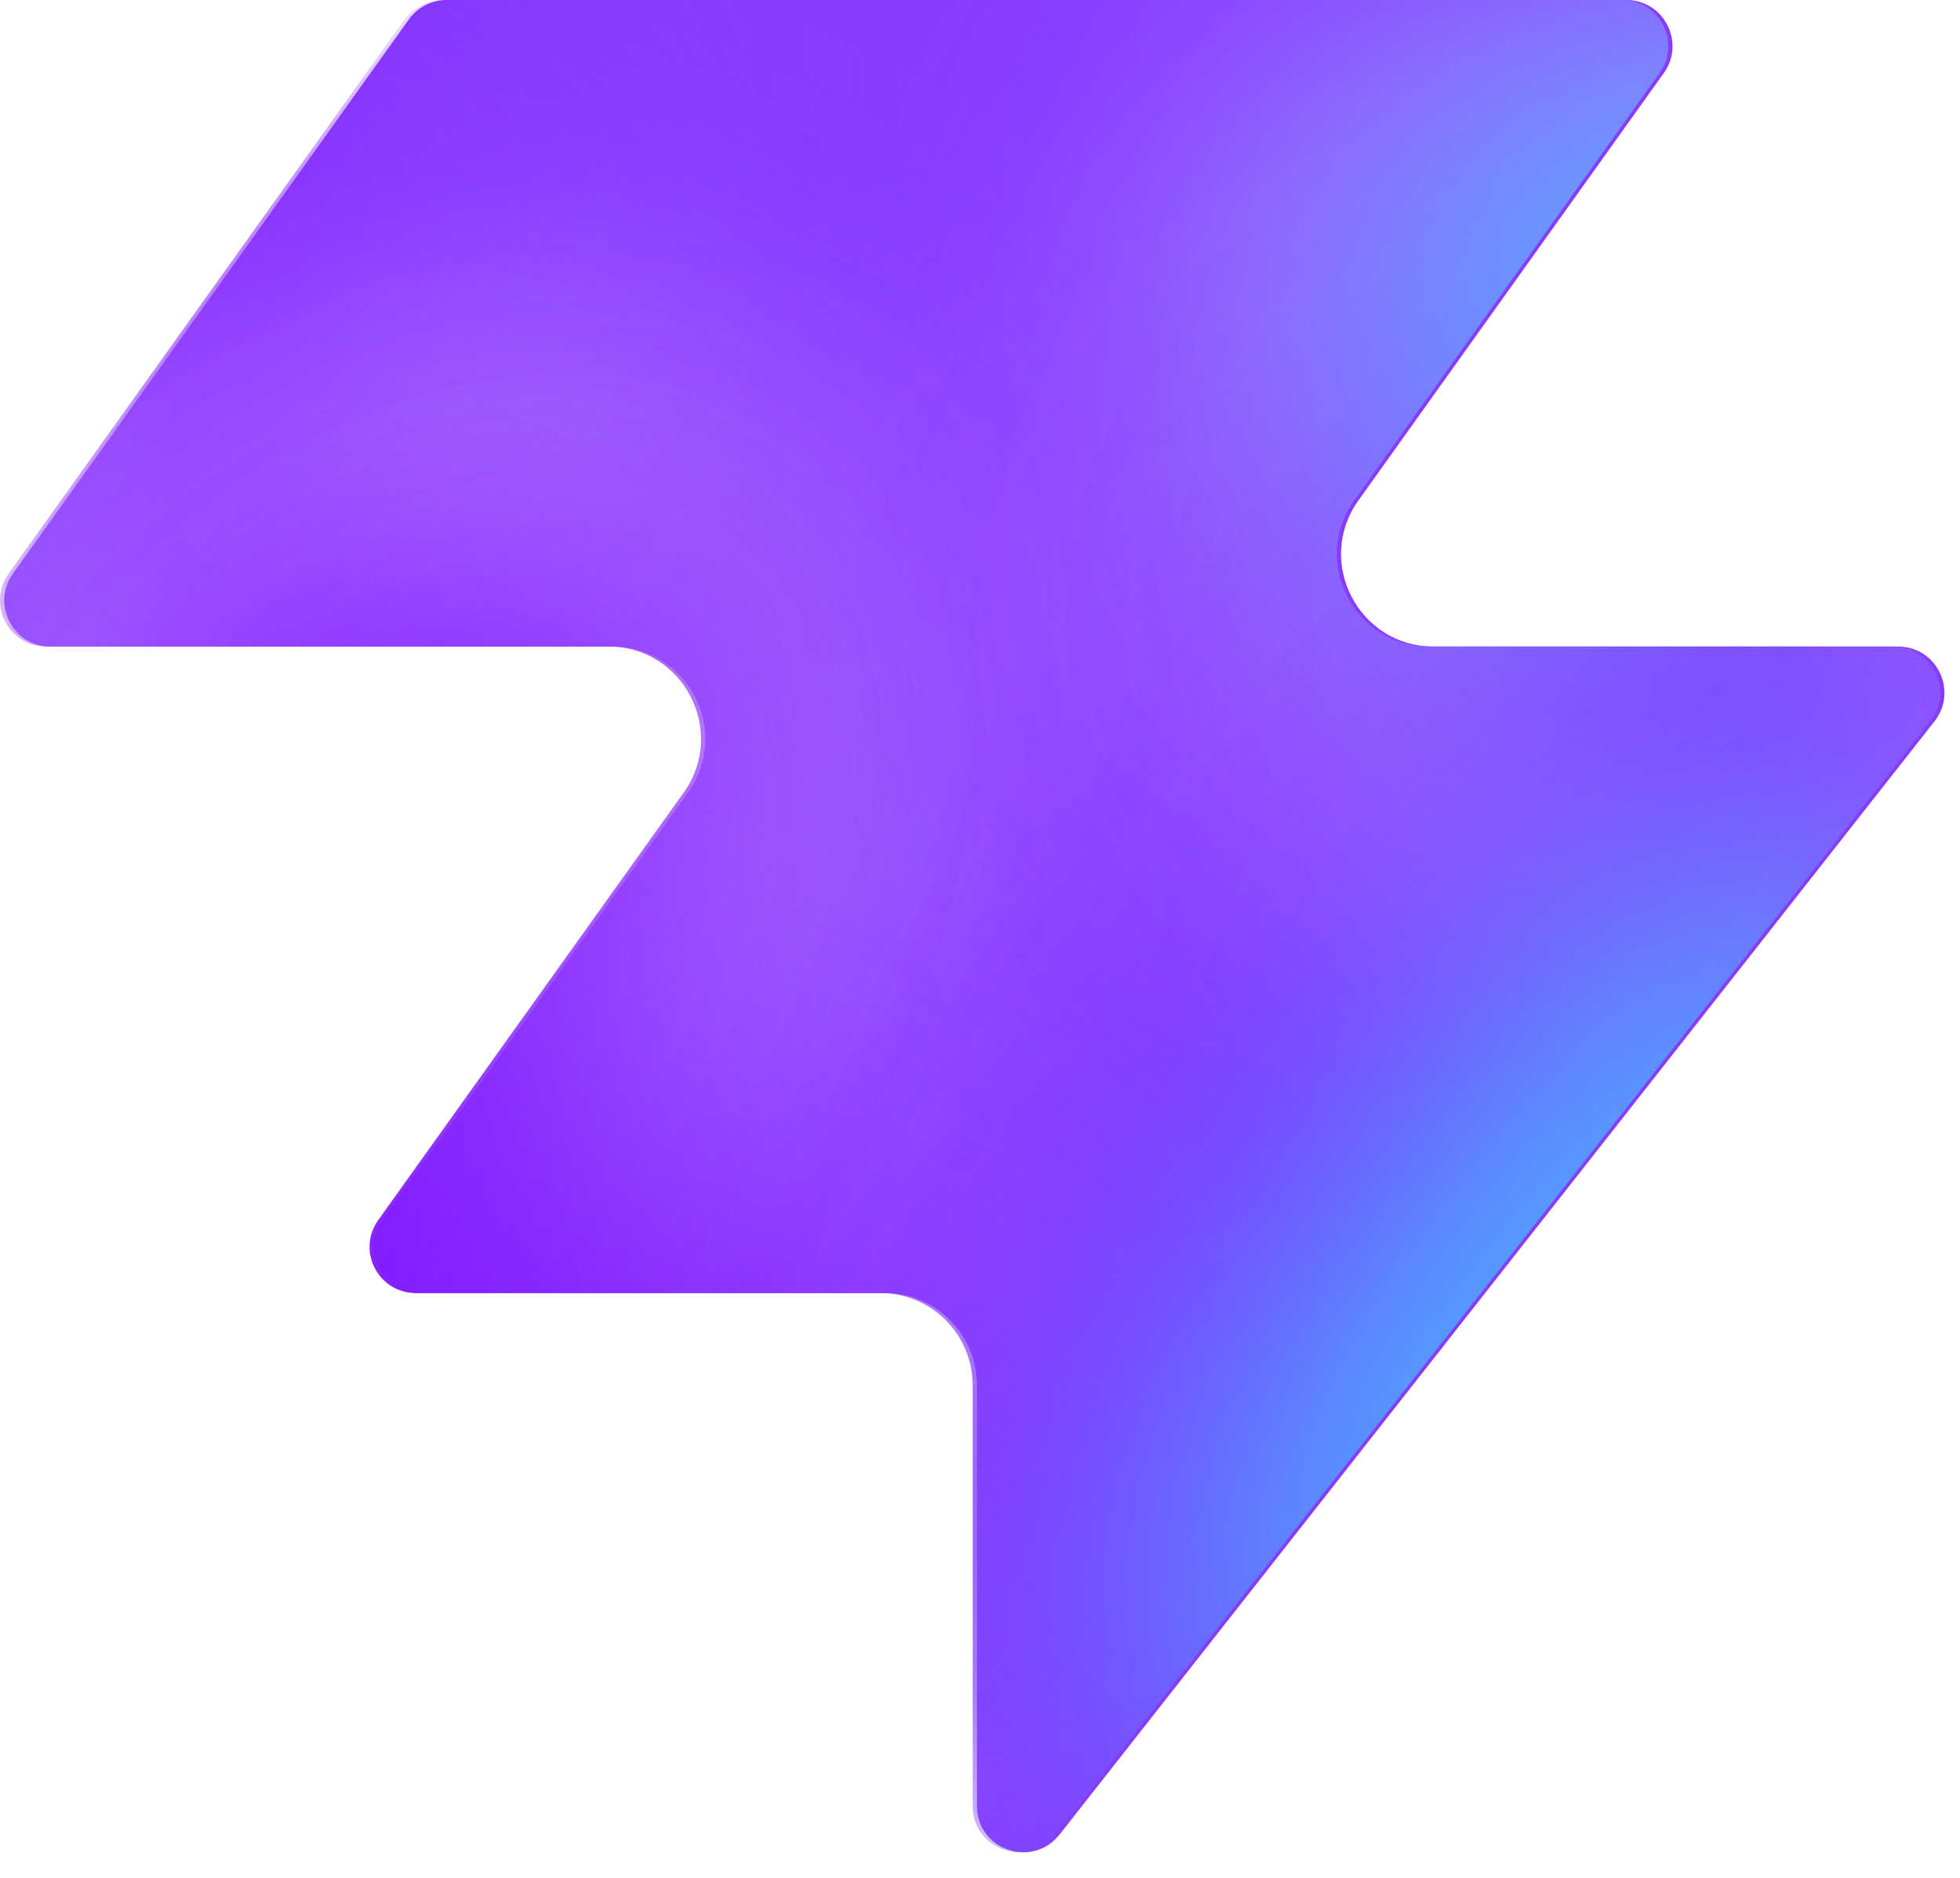
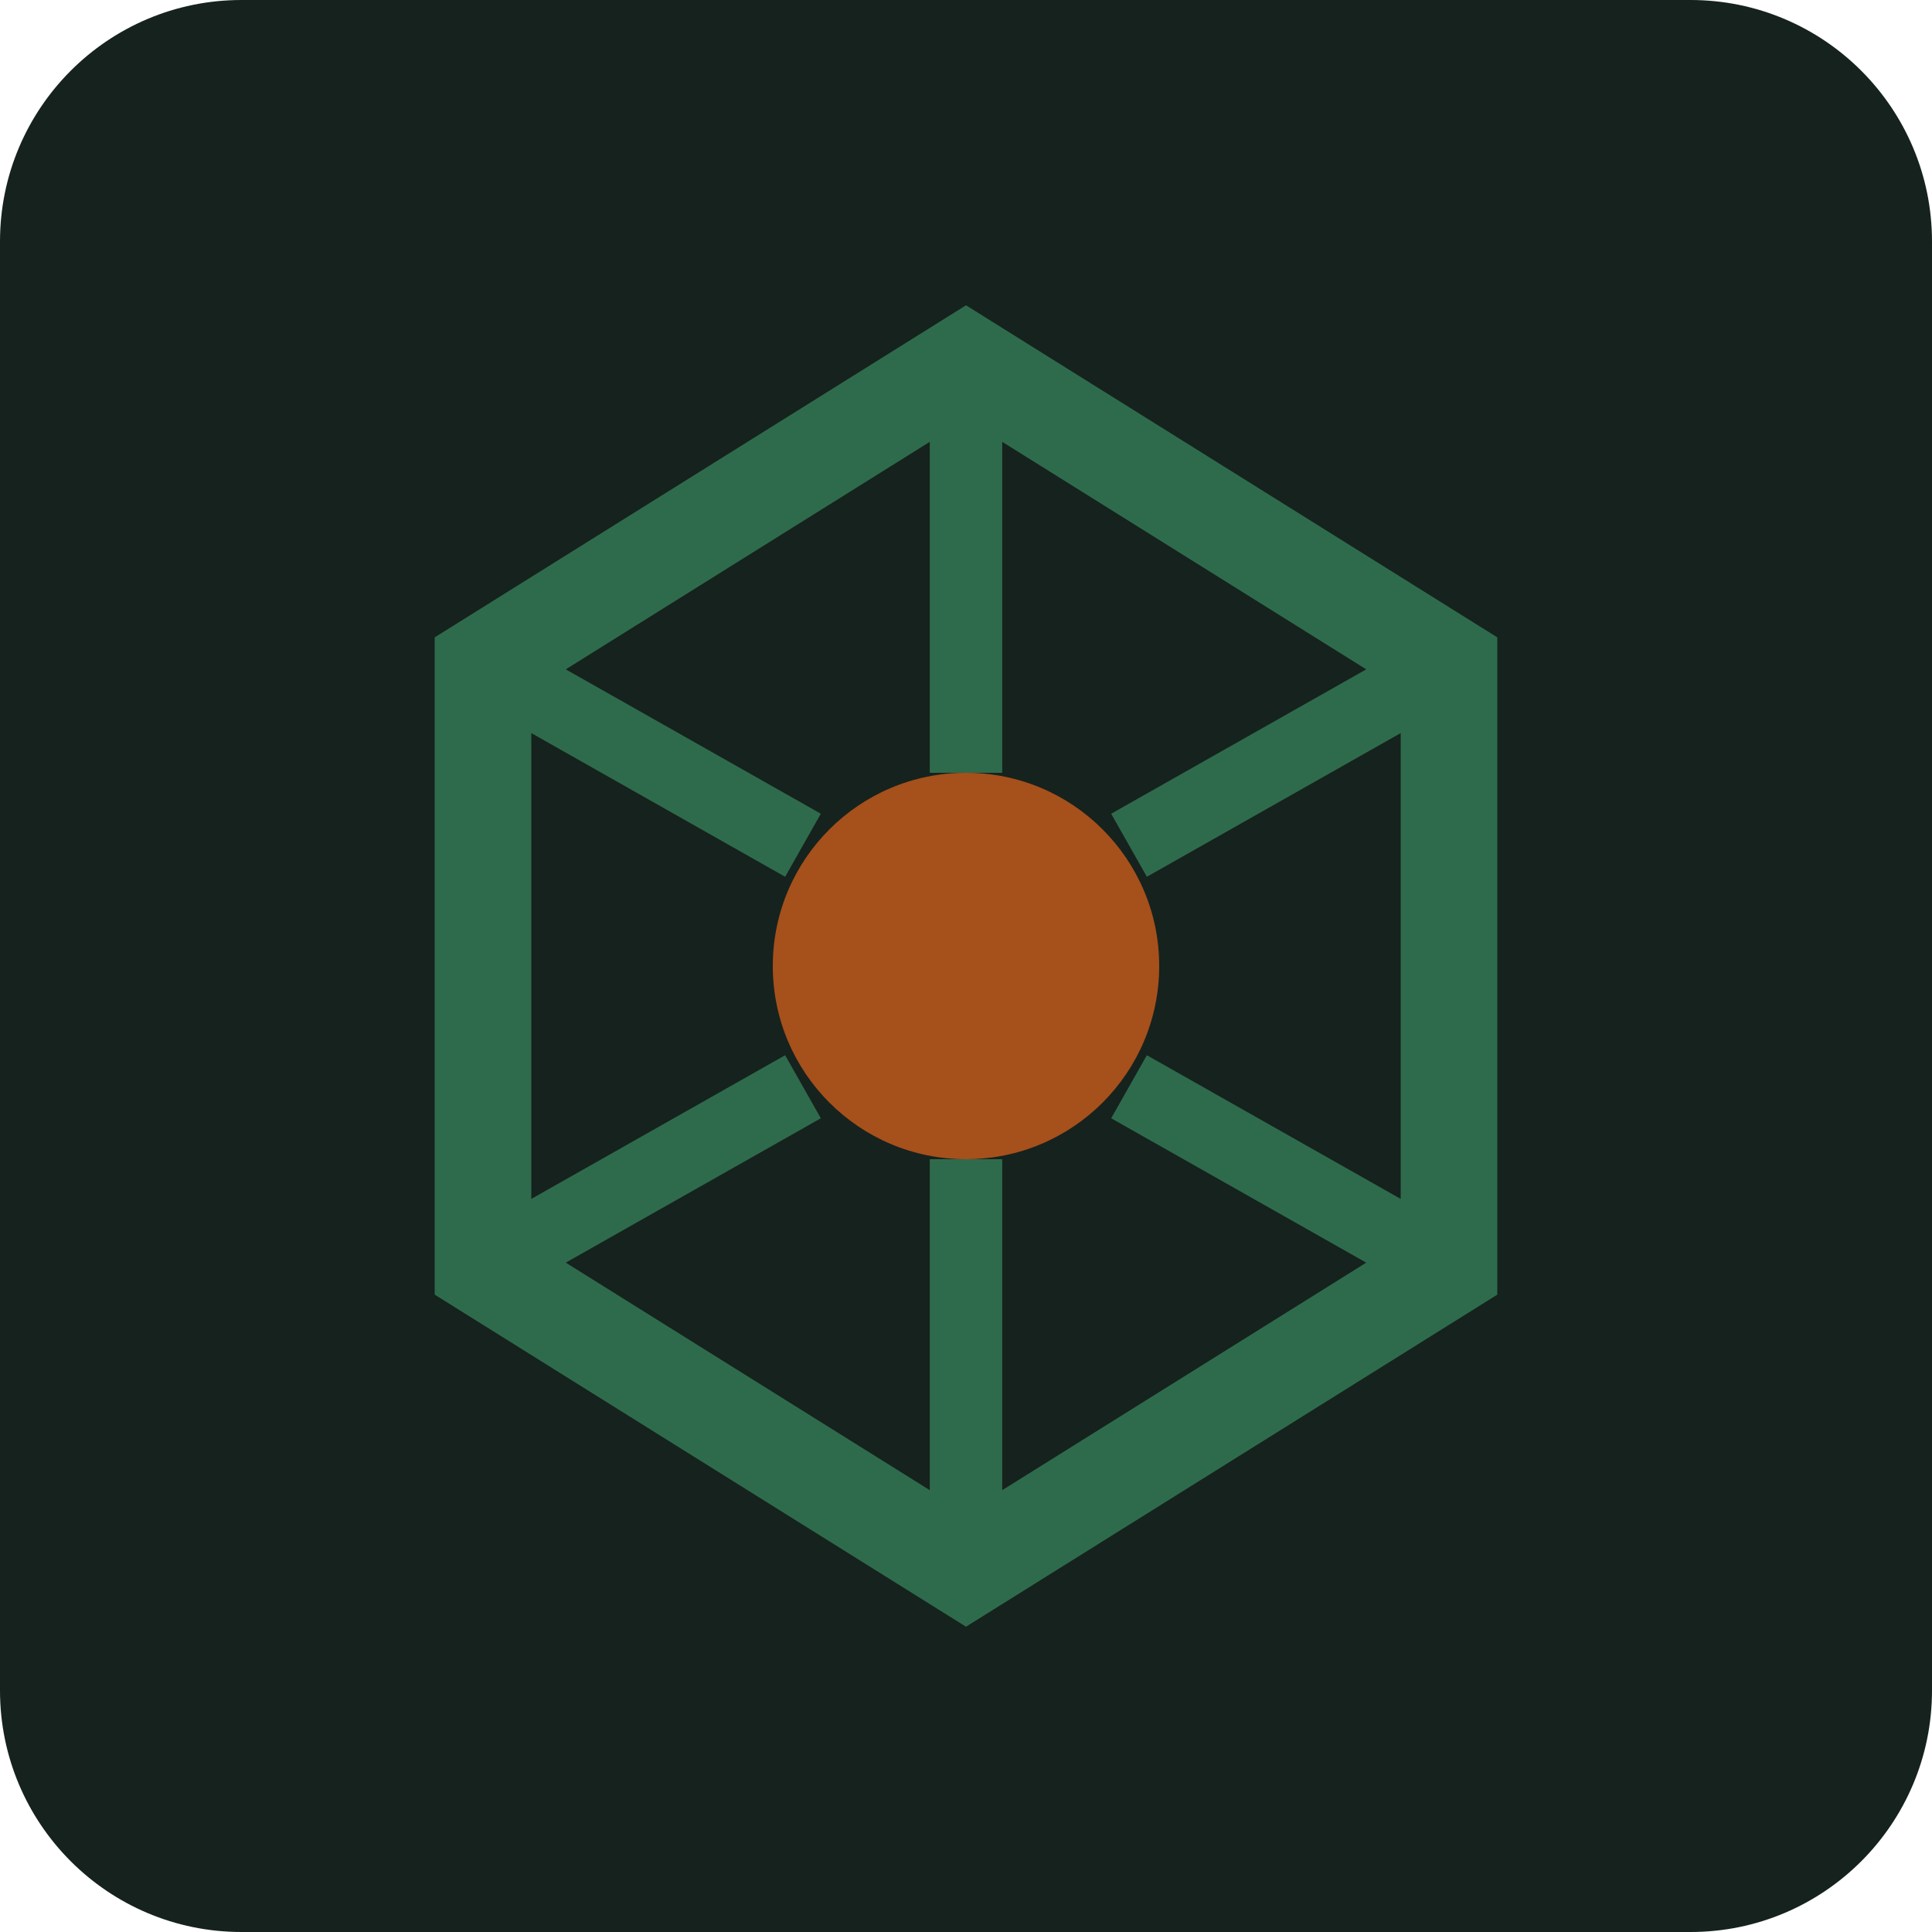
- <svg xmlns="http://www.w3.org/2000/svg" width="48" height="46" fill="none" viewBox="0 0 48 46">
-   <path fill="#863bff" d="M25.946 44.938c-.664.845-2.021.375-2.021-.698V33.937a2.26 2.26 0 0 0-2.262-2.262H10.287c-.92 0-1.456-1.04-.92-1.788l7.48-10.471c1.07-1.497 0-3.578-1.842-3.578H1.237c-.92 0-1.456-1.04-.92-1.788L10.013.474c.214-.297.556-.474.92-.474h28.894c.92 0 1.456 1.04.92 1.788l-7.48 10.471c-1.07 1.498 0 3.579 1.842 3.579h11.377c.943 0 1.473 1.088.89 1.83L25.947 44.94z" style="fill:#863bff;fill:color(display-p3 .525 .23 1);fill-opacity:1" />
-   <mask id="a" width="48" height="46" x="0" y="0" maskUnits="userSpaceOnUse" style="mask-type:alpha">
-     <path fill="#000" d="M25.842 44.938c-.664.844-2.021.375-2.021-.698V33.937a2.26 2.26 0 0 0-2.262-2.262H10.183c-.92 0-1.456-1.04-.92-1.788l7.48-10.471c1.07-1.498 0-3.579-1.842-3.579H1.133c-.92 0-1.456-1.04-.92-1.787L9.91.473c.214-.297.556-.474.92-.474h28.894c.92 0 1.456 1.04.92 1.788l-7.48 10.471c-1.07 1.498 0 3.578 1.842 3.578h11.377c.943 0 1.473 1.088.89 1.832L25.843 44.94z" style="fill:#000;fill-opacity:1" />
-   </mask>
-   <g mask="url(#a)">
-     <g filter="url(#b)">
-       <ellipse cx="5.508" cy="14.704" fill="#ede6ff" rx="5.508" ry="14.704" style="fill:#ede6ff;fill:color(display-p3 .927 .903 1);fill-opacity:1" transform="matrix(.00324 1 1 -.00324 -4.47 31.516)" />
-     </g>
-     <g filter="url(#c)">
-       <ellipse cx="10.399" cy="29.851" fill="#ede6ff" rx="10.399" ry="29.851" style="fill:#ede6ff;fill:color(display-p3 .927 .903 1);fill-opacity:1" transform="matrix(.00324 1 1 -.00324 -39.328 7.883)" />
-     </g>
-     <g filter="url(#d)">
-       <ellipse cx="5.508" cy="30.487" fill="#7e14ff" rx="5.508" ry="30.487" style="fill:#7e14ff;fill:color(display-p3 .492 .077 1);fill-opacity:1" transform="rotate(89.814 -25.913 -14.639)scale(1 -1)" />
-     </g>
-     <g filter="url(#e)">
-       <ellipse cx="5.508" cy="30.599" fill="#7e14ff" rx="5.508" ry="30.599" style="fill:#7e14ff;fill:color(display-p3 .492 .077 1);fill-opacity:1" transform="rotate(89.814 -32.644 -3.334)scale(1 -1)" />
-     </g>
-     <g filter="url(#f)">
-       <ellipse cx="5.508" cy="30.599" fill="#7e14ff" rx="5.508" ry="30.599" style="fill:#7e14ff;fill:color(display-p3 .492 .077 1);fill-opacity:1" transform="matrix(.00324 1 1 -.00324 -34.34 30.47)" />
-     </g>
-     <g filter="url(#g)">
-       <ellipse cx="14.072" cy="22.078" fill="#ede6ff" rx="14.072" ry="22.078" style="fill:#ede6ff;fill:color(display-p3 .927 .903 1);fill-opacity:1" transform="rotate(93.35 24.506 48.493)scale(-1 1)" />
-     </g>
-     <g filter="url(#h)">
-       <ellipse cx="3.47" cy="21.501" fill="#7e14ff" rx="3.47" ry="21.501" style="fill:#7e14ff;fill:color(display-p3 .492 .077 1);fill-opacity:1" transform="rotate(89.009 28.708 47.59)scale(-1 1)" />
-     </g>
-     <g filter="url(#i)">
-       <ellipse cx="3.47" cy="21.501" fill="#7e14ff" rx="3.47" ry="21.501" style="fill:#7e14ff;fill:color(display-p3 .492 .077 1);fill-opacity:1" transform="rotate(89.009 28.708 47.59)scale(-1 1)" />
-     </g>
-     <g filter="url(#j)">
-       <ellipse cx=".387" cy="8.972" fill="#7e14ff" rx="4.407" ry="29.108" style="fill:#7e14ff;fill:color(display-p3 .492 .077 1);fill-opacity:1" transform="rotate(39.51 .387 8.972)" />
-     </g>
-     <g filter="url(#k)">
-       <ellipse cx="47.523" cy="-6.092" fill="#7e14ff" rx="4.407" ry="29.108" style="fill:#7e14ff;fill:color(display-p3 .492 .077 1);fill-opacity:1" transform="rotate(37.892 47.523 -6.092)" />
-     </g>
-     <g filter="url(#l)">
-       <ellipse cx="41.412" cy="6.333" fill="#47bfff" rx="5.971" ry="9.665" style="fill:#47bfff;fill:color(display-p3 .28 .748 1);fill-opacity:1" transform="rotate(37.892 41.412 6.333)" />
-     </g>
-     <g filter="url(#m)">
-       <ellipse cx="-1.879" cy="38.332" fill="#7e14ff" rx="4.407" ry="29.108" style="fill:#7e14ff;fill:color(display-p3 .492 .077 1);fill-opacity:1" transform="rotate(37.892 -1.88 38.332)" />
-     </g>
-     <g filter="url(#n)">
-       <ellipse cx="-1.879" cy="38.332" fill="#7e14ff" rx="4.407" ry="29.108" style="fill:#7e14ff;fill:color(display-p3 .492 .077 1);fill-opacity:1" transform="rotate(37.892 -1.88 38.332)" />
-     </g>
-     <g filter="url(#o)">
-       <ellipse cx="35.651" cy="29.907" fill="#7e14ff" rx="4.407" ry="29.108" style="fill:#7e14ff;fill:color(display-p3 .492 .077 1);fill-opacity:1" transform="rotate(37.892 35.651 29.907)" />
-     </g>
-     <g filter="url(#p)">
-       <ellipse cx="38.418" cy="32.4" fill="#47bfff" rx="5.971" ry="15.297" style="fill:#47bfff;fill:color(display-p3 .28 .748 1);fill-opacity:1" transform="rotate(37.892 38.418 32.4)" />
-     </g>
-   </g>
-   <defs>
-     <filter id="b" width="60.045" height="41.654" x="-19.77" y="16.149" color-interpolation-filters="sRGB" filterUnits="userSpaceOnUse">
-       <feFlood flood-opacity="0" result="BackgroundImageFix" />
-       <feBlend in="SourceGraphic" in2="BackgroundImageFix" result="shape" />
-       <feGaussianBlur result="effect1_foregroundBlur_2002_17158" stdDeviation="7.659" />
-     </filter>
-     <filter id="c" width="90.34" height="51.437" x="-54.613" y="-7.533" color-interpolation-filters="sRGB" filterUnits="userSpaceOnUse">
-       <feFlood flood-opacity="0" result="BackgroundImageFix" />
-       <feBlend in="SourceGraphic" in2="BackgroundImageFix" result="shape" />
-       <feGaussianBlur result="effect1_foregroundBlur_2002_17158" stdDeviation="7.659" />
-     </filter>
-     <filter id="d" width="79.355" height="29.4" x="-49.64" y="2.03" color-interpolation-filters="sRGB" filterUnits="userSpaceOnUse">
-       <feFlood flood-opacity="0" result="BackgroundImageFix" />
-       <feBlend in="SourceGraphic" in2="BackgroundImageFix" result="shape" />
-       <feGaussianBlur result="effect1_foregroundBlur_2002_17158" stdDeviation="4.596" />
-     </filter>
-     <filter id="e" width="79.579" height="29.4" x="-45.045" y="20.029" color-interpolation-filters="sRGB" filterUnits="userSpaceOnUse">
-       <feFlood flood-opacity="0" result="BackgroundImageFix" />
-       <feBlend in="SourceGraphic" in2="BackgroundImageFix" result="shape" />
-       <feGaussianBlur result="effect1_foregroundBlur_2002_17158" stdDeviation="4.596" />
-     </filter>
-     <filter id="f" width="79.579" height="29.4" x="-43.513" y="21.178" color-interpolation-filters="sRGB" filterUnits="userSpaceOnUse">
-       <feFlood flood-opacity="0" result="BackgroundImageFix" />
-       <feBlend in="SourceGraphic" in2="BackgroundImageFix" result="shape" />
-       <feGaussianBlur result="effect1_foregroundBlur_2002_17158" stdDeviation="4.596" />
-     </filter>
-     <filter id="g" width="74.749" height="58.852" x="15.756" y="-17.901" color-interpolation-filters="sRGB" filterUnits="userSpaceOnUse">
-       <feFlood flood-opacity="0" result="BackgroundImageFix" />
-       <feBlend in="SourceGraphic" in2="BackgroundImageFix" result="shape" />
-       <feGaussianBlur result="effect1_foregroundBlur_2002_17158" stdDeviation="7.659" />
-     </filter>
-     <filter id="h" width="61.377" height="25.362" x="23.548" y="2.284" color-interpolation-filters="sRGB" filterUnits="userSpaceOnUse">
-       <feFlood flood-opacity="0" result="BackgroundImageFix" />
-       <feBlend in="SourceGraphic" in2="BackgroundImageFix" result="shape" />
-       <feGaussianBlur result="effect1_foregroundBlur_2002_17158" stdDeviation="4.596" />
-     </filter>
-     <filter id="i" width="61.377" height="25.362" x="23.548" y="2.284" color-interpolation-filters="sRGB" filterUnits="userSpaceOnUse">
-       <feFlood flood-opacity="0" result="BackgroundImageFix" />
-       <feBlend in="SourceGraphic" in2="BackgroundImageFix" result="shape" />
-       <feGaussianBlur result="effect1_foregroundBlur_2002_17158" stdDeviation="4.596" />
-     </filter>
-     <filter id="j" width="56.045" height="63.649" x="-27.636" y="-22.853" color-interpolation-filters="sRGB" filterUnits="userSpaceOnUse">
-       <feFlood flood-opacity="0" result="BackgroundImageFix" />
-       <feBlend in="SourceGraphic" in2="BackgroundImageFix" result="shape" />
-       <feGaussianBlur result="effect1_foregroundBlur_2002_17158" stdDeviation="4.596" />
-     </filter>
-     <filter id="k" width="54.814" height="64.646" x="20.116" y="-38.415" color-interpolation-filters="sRGB" filterUnits="userSpaceOnUse">
-       <feFlood flood-opacity="0" result="BackgroundImageFix" />
-       <feBlend in="SourceGraphic" in2="BackgroundImageFix" result="shape" />
-       <feGaussianBlur result="effect1_foregroundBlur_2002_17158" stdDeviation="4.596" />
-     </filter>
-     <filter id="l" width="33.541" height="35.313" x="24.641" y="-11.323" color-interpolation-filters="sRGB" filterUnits="userSpaceOnUse">
-       <feFlood flood-opacity="0" result="BackgroundImageFix" />
-       <feBlend in="SourceGraphic" in2="BackgroundImageFix" result="shape" />
-       <feGaussianBlur result="effect1_foregroundBlur_2002_17158" stdDeviation="4.596" />
-     </filter>
-     <filter id="m" width="54.814" height="64.646" x="-29.286" y="6.009" color-interpolation-filters="sRGB" filterUnits="userSpaceOnUse">
-       <feFlood flood-opacity="0" result="BackgroundImageFix" />
-       <feBlend in="SourceGraphic" in2="BackgroundImageFix" result="shape" />
-       <feGaussianBlur result="effect1_foregroundBlur_2002_17158" stdDeviation="4.596" />
-     </filter>
-     <filter id="n" width="54.814" height="64.646" x="-29.286" y="6.009" color-interpolation-filters="sRGB" filterUnits="userSpaceOnUse">
-       <feFlood flood-opacity="0" result="BackgroundImageFix" />
-       <feBlend in="SourceGraphic" in2="BackgroundImageFix" result="shape" />
-       <feGaussianBlur result="effect1_foregroundBlur_2002_17158" stdDeviation="4.596" />
-     </filter>
-     <filter id="o" width="54.814" height="64.646" x="8.244" y="-2.416" color-interpolation-filters="sRGB" filterUnits="userSpaceOnUse">
-       <feFlood flood-opacity="0" result="BackgroundImageFix" />
-       <feBlend in="SourceGraphic" in2="BackgroundImageFix" result="shape" />
-       <feGaussianBlur result="effect1_foregroundBlur_2002_17158" stdDeviation="4.596" />
-     </filter>
-     <filter id="p" width="39.409" height="43.623" x="18.713" y="10.588" color-interpolation-filters="sRGB" filterUnits="userSpaceOnUse">
-       <feFlood flood-opacity="0" result="BackgroundImageFix" />
-       <feBlend in="SourceGraphic" in2="BackgroundImageFix" result="shape" />
-       <feGaussianBlur result="effect1_foregroundBlur_2002_17158" stdDeviation="4.596" />
-     </filter>
-   </defs>
+ <svg xmlns="http://www.w3.org/2000/svg" viewBox="0 0 32 32">
+   <rect width="32" height="32" rx="4" fill="#16221D" />
+   <path d="M16 6 L24 11 V21 L16 26 L8 21 V11 Z" fill="none" stroke="#2E6B4C" stroke-width="1.6" />
+   <circle cx="16" cy="16" r="3.2" fill="#A6501C" />
+   <path d="M16 6 V12.8 M24 11 L18.7 14 M24 21 L18.7 18 M16 26 V19.2 M8 21 L13.3 18 M8 11 L13.3 14" stroke="#2E6B4C" stroke-width="1.2" />
</svg>
